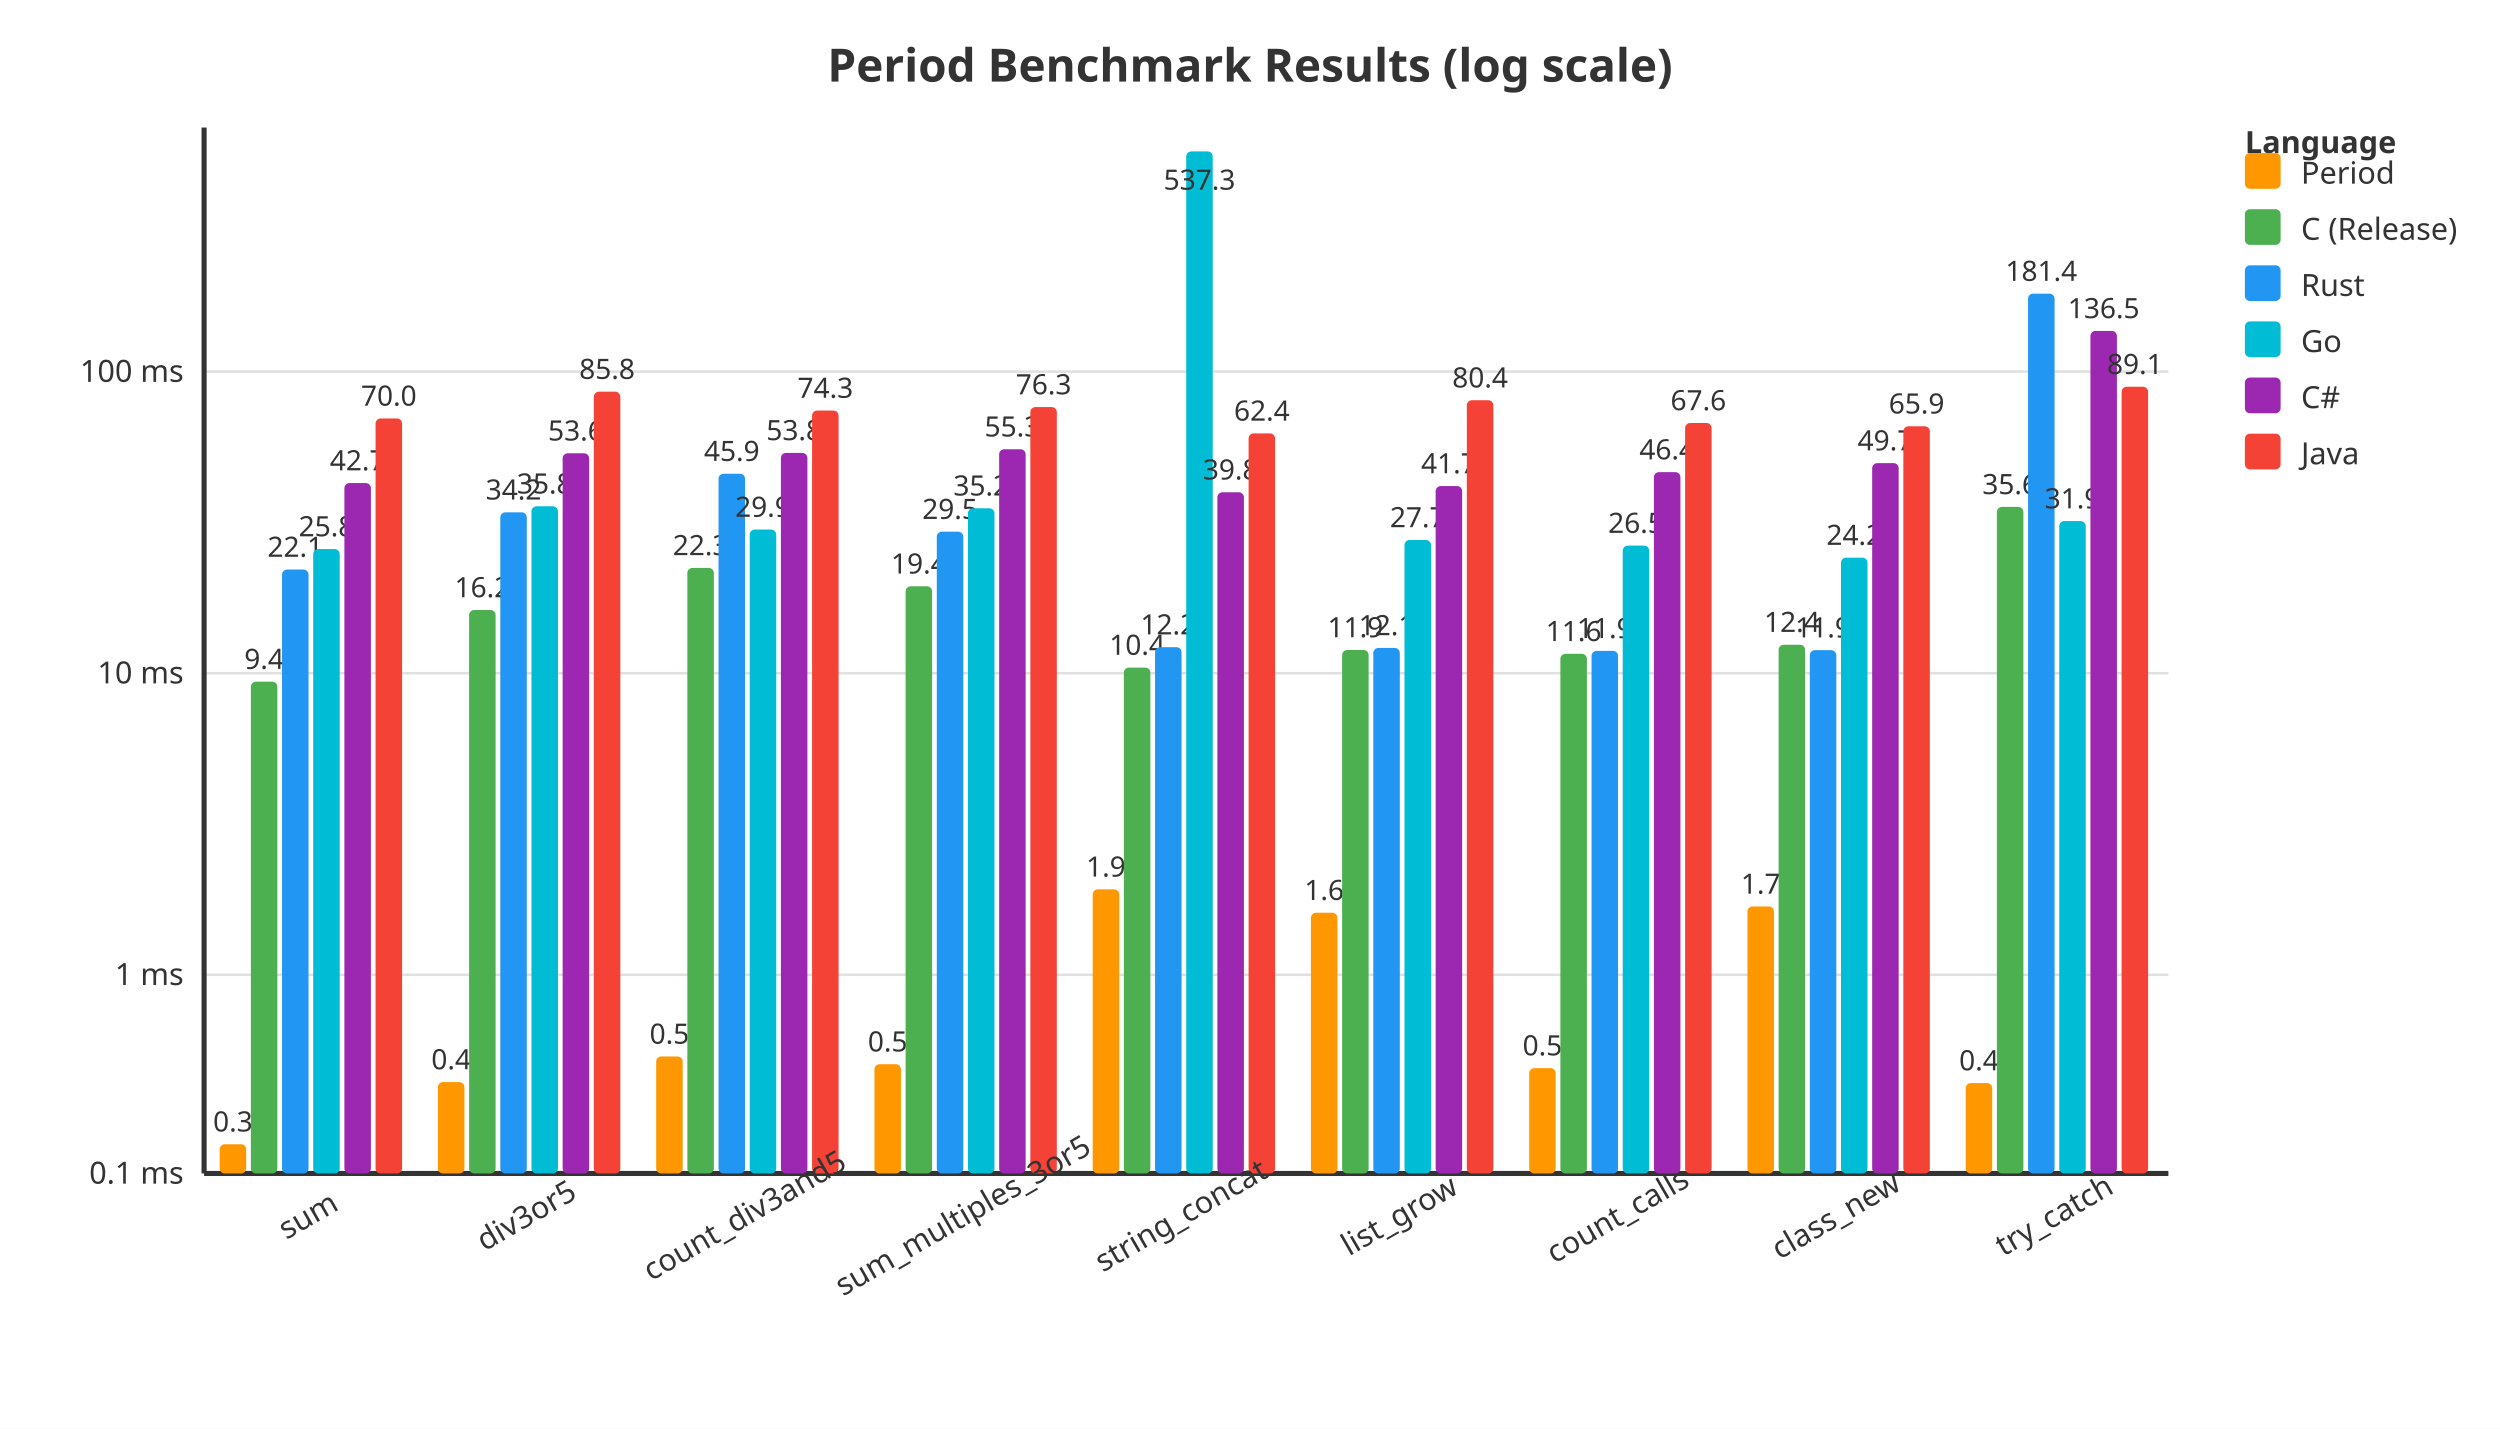
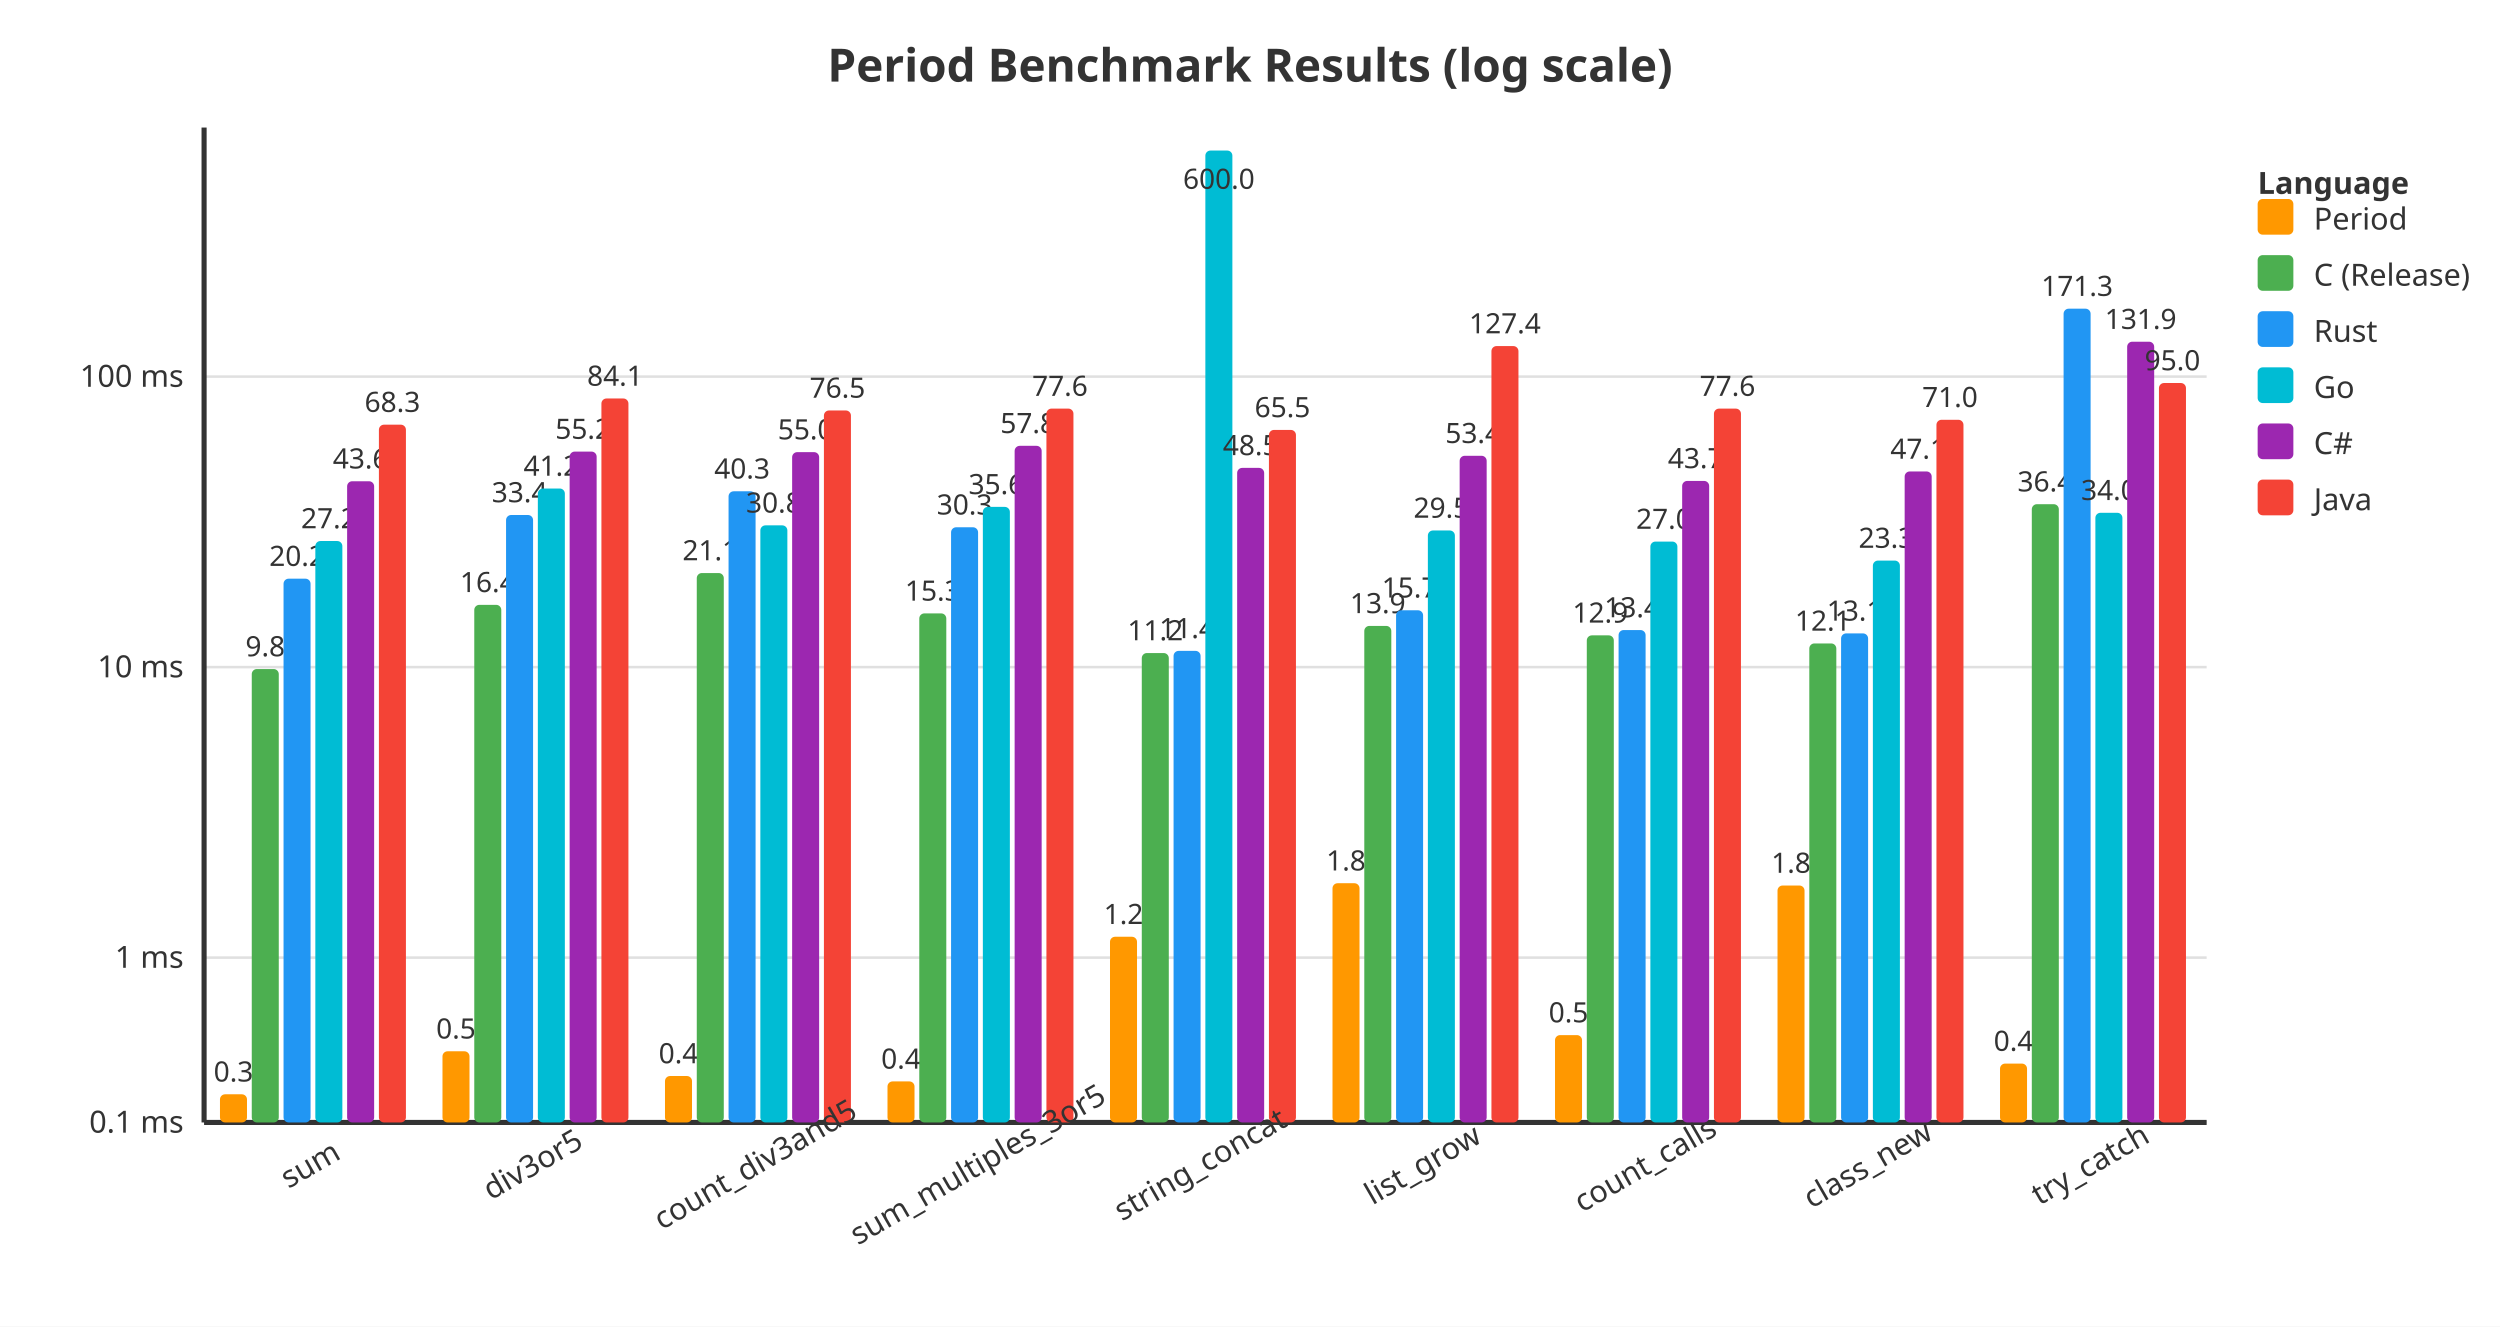
- <svg xmlns="http://www.w3.org/2000/svg" width="980" height="560" viewBox="0 0 980 560">
+ <svg xmlns="http://www.w3.org/2000/svg" width="980" height="520" viewBox="0 0 980 520">
  <style>
  text { font-family: sans-serif; font-size: 12px; fill: #333; }
  .title { font-size: 18px; font-weight: bold; }
  .axis { font-size: 12px; }
  .label { font-size: 11px; }
  .grid { stroke: #e0e0e0; stroke-width: 1; }
</style>
-   <rect width="980" height="560" fill="#ffffff" />
+   <rect width="980" height="520" fill="#ffffff" />
  <text x="490" y="32" text-anchor="middle" class="title">Period Benchmark Results (log scale)</text>
-   <line x1="80" y1="460.0" x2="850" y2="460.0" class="grid" />
-   <text x="72" y="464.0" text-anchor="end" class="axis">0.1 ms</text>
-   <line x1="80" y1="382.121" x2="850" y2="382.121" class="grid" />
-   <text x="72" y="386.121" text-anchor="end" class="axis">1 ms</text>
-   <line x1="80" y1="263.902" x2="850" y2="263.902" class="grid" />
-   <text x="72" y="267.902" text-anchor="end" class="axis">10 ms</text>
-   <line x1="80" y1="145.682" x2="850" y2="145.682" class="grid" />
-   <text x="72" y="149.682" text-anchor="end" class="axis">100 ms</text>
-   <line x1="80" y1="50" x2="80" y2="460" stroke="#333" stroke-width="2" />
-   <line x1="80" y1="460" x2="850" y2="460" stroke="#333" stroke-width="2" />
-   <rect x="86.111" y="448.543" width="10.389" height="11.457" fill="#ff9800" rx="2" />
-   <text x="91.306" y="443.543" text-anchor="middle" class="label">0.3</text>
-   <rect x="98.333" y="267.209" width="10.389" height="192.791" fill="#4caf50" rx="2" />
-   <text x="103.528" y="262.209" text-anchor="middle" class="label">9.4</text>
-   <rect x="110.556" y="223.269" width="10.389" height="236.731" fill="#2196f3" rx="2" />
-   <text x="115.75" y="218.269" text-anchor="middle" class="label">22.1</text>
-   <rect x="122.778" y="215.232" width="10.389" height="244.768" fill="#00bcd4" rx="2" />
-   <text x="127.972" y="210.232" text-anchor="middle" class="label">25.8</text>
-   <rect x="135.0" y="189.364" width="10.389" height="270.636" fill="#9c27b0" rx="2" />
-   <text x="140.194" y="184.364" text-anchor="middle" class="label">42.7</text>
-   <rect x="147.222" y="164.026" width="10.389" height="295.974" fill="#f44336" rx="2" />
-   <text x="152.417" y="159.026" text-anchor="middle" class="label">70.0</text>
-   <rect x="171.667" y="424.167" width="10.389" height="35.833" fill="#ff9800" rx="2" />
-   <text x="176.861" y="419.167" text-anchor="middle" class="label">0.4</text>
-   <rect x="183.889" y="239.12" width="10.389" height="220.88" fill="#4caf50" rx="2" />
-   <text x="189.083" y="234.12" text-anchor="middle" class="label">16.2</text>
-   <rect x="196.111" y="200.824" width="10.389" height="259.176" fill="#2196f3" rx="2" />
-   <text x="201.306" y="195.824" text-anchor="middle" class="label">34.2</text>
-   <rect x="208.333" y="198.469" width="10.389" height="261.531" fill="#00bcd4" rx="2" />
-   <text x="213.528" y="193.469" text-anchor="middle" class="label">35.8</text>
-   <rect x="220.556" y="177.69" width="10.389" height="282.31" fill="#9c27b0" rx="2" />
-   <text x="225.75" y="172.69" text-anchor="middle" class="label">53.6</text>
-   <rect x="232.778" y="153.539" width="10.389" height="306.461" fill="#f44336" rx="2" />
-   <text x="237.972" y="148.539" text-anchor="middle" class="label">85.8</text>
-   <rect x="257.222" y="414.133" width="10.389" height="45.867" fill="#ff9800" rx="2" />
-   <text x="262.417" y="409.133" text-anchor="middle" class="label">0.5</text>
-   <rect x="269.444" y="222.622" width="10.389" height="237.378" fill="#4caf50" rx="2" />
-   <text x="274.639" y="217.622" text-anchor="middle" class="label">22.3</text>
-   <rect x="281.667" y="185.698" width="10.389" height="274.302" fill="#2196f3" rx="2" />
-   <text x="286.861" y="180.698" text-anchor="middle" class="label">45.9</text>
-   <rect x="293.889" y="207.584" width="10.389" height="252.416" fill="#00bcd4" rx="2" />
-   <text x="299.083" y="202.584" text-anchor="middle" class="label">29.9</text>
-   <rect x="306.111" y="177.542" width="10.389" height="282.458" fill="#9c27b0" rx="2" />
-   <text x="311.306" y="172.542" text-anchor="middle" class="label">53.8</text>
-   <rect x="318.333" y="160.939" width="10.389" height="299.061" fill="#f44336" rx="2" />
-   <text x="323.528" y="155.939" text-anchor="middle" class="label">74.3</text>
-   <rect x="342.778" y="417.174" width="10.389" height="42.826" fill="#ff9800" rx="2" />
-   <text x="347.972" y="412.174" text-anchor="middle" class="label">0.5</text>
-   <rect x="355.0" y="229.825" width="10.389" height="230.175" fill="#4caf50" rx="2" />
-   <text x="360.194" y="224.825" text-anchor="middle" class="label">19.4</text>
-   <rect x="367.222" y="208.423" width="10.389" height="251.577" fill="#2196f3" rx="2" />
-   <text x="372.417" y="203.423" text-anchor="middle" class="label">29.5</text>
-   <rect x="379.444" y="199.247" width="10.389" height="260.753" fill="#00bcd4" rx="2" />
-   <text x="384.639" y="194.247" text-anchor="middle" class="label">35.2</text>
-   <rect x="391.667" y="176.106" width="10.389" height="283.894" fill="#9c27b0" rx="2" />
-   <text x="396.861" y="171.106" text-anchor="middle" class="label">55.3</text>
-   <rect x="403.889" y="159.567" width="10.389" height="300.433" fill="#f44336" rx="2" />
-   <text x="409.083" y="154.567" text-anchor="middle" class="label">76.3</text>
-   <rect x="428.333" y="348.623" width="10.389" height="111.377" fill="#ff9800" rx="2" />
-   <text x="433.528" y="343.623" text-anchor="middle" class="label">1.9</text>
-   <rect x="440.556" y="261.687" width="10.389" height="198.313" fill="#4caf50" rx="2" />
-   <text x="445.75" y="256.687" text-anchor="middle" class="label">10.4</text>
-   <rect x="452.778" y="253.696" width="10.389" height="206.304" fill="#2196f3" rx="2" />
-   <text x="457.972" y="248.696" text-anchor="middle" class="label">12.2</text>
-   <rect x="465.0" y="59.361" width="10.389" height="400.639" fill="#00bcd4" rx="2" />
-   <text x="470.194" y="74.361" text-anchor="middle" class="label">537.3</text>
-   <rect x="477.222" y="192.967" width="10.389" height="267.033" fill="#9c27b0" rx="2" />
-   <text x="482.417" y="187.967" text-anchor="middle" class="label">39.8</text>
-   <rect x="489.444" y="169.891" width="10.389" height="290.109" fill="#f44336" rx="2" />
-   <text x="494.639" y="164.891" text-anchor="middle" class="label">62.4</text>
-   <rect x="513.889" y="357.793" width="10.389" height="102.207" fill="#ff9800" rx="2" />
-   <text x="519.083" y="352.793" text-anchor="middle" class="label">1.6</text>
-   <rect x="526.111" y="254.801" width="10.389" height="205.199" fill="#4caf50" rx="2" />
-   <text x="531.306" y="249.801" text-anchor="middle" class="label">11.9</text>
-   <rect x="538.333" y="253.993" width="10.389" height="206.007" fill="#2196f3" rx="2" />
-   <text x="543.528" y="248.993" text-anchor="middle" class="label">12.1</text>
-   <rect x="550.556" y="211.674" width="10.389" height="248.326" fill="#00bcd4" rx="2" />
-   <text x="555.75" y="206.674" text-anchor="middle" class="label">27.7</text>
-   <rect x="562.778" y="190.534" width="10.389" height="269.466" fill="#9c27b0" rx="2" />
-   <text x="567.972" y="185.534" text-anchor="middle" class="label">41.7</text>
-   <rect x="575.0" y="156.887" width="10.389" height="303.113" fill="#f44336" rx="2" />
-   <text x="580.194" y="151.887" text-anchor="middle" class="label">80.4</text>
-   <rect x="599.444" y="418.704" width="10.389" height="41.296" fill="#ff9800" rx="2" />
-   <text x="604.639" y="413.704" text-anchor="middle" class="label">0.5</text>
-   <rect x="611.667" y="256.299" width="10.389" height="203.701" fill="#4caf50" rx="2" />
-   <text x="616.861" y="251.299" text-anchor="middle" class="label">11.6</text>
-   <rect x="623.889" y="255.13" width="10.389" height="204.87" fill="#2196f3" rx="2" />
-   <text x="629.083" y="250.13" text-anchor="middle" class="label">11.9</text>
-   <rect x="636.111" y="213.887" width="10.389" height="246.113" fill="#00bcd4" rx="2" />
-   <text x="641.306" y="208.887" text-anchor="middle" class="label">26.5</text>
-   <rect x="648.333" y="185.078" width="10.389" height="274.922" fill="#9c27b0" rx="2" />
-   <text x="653.528" y="180.078" text-anchor="middle" class="label">46.4</text>
-   <rect x="660.556" y="165.809" width="10.389" height="294.191" fill="#f44336" rx="2" />
-   <text x="665.75" y="160.809" text-anchor="middle" class="label">67.6</text>
-   <rect x="685.0" y="355.326" width="10.389" height="104.674" fill="#ff9800" rx="2" />
-   <text x="690.194" y="350.326" text-anchor="middle" class="label">1.7</text>
-   <rect x="697.222" y="252.728" width="10.389" height="207.272" fill="#4caf50" rx="2" />
-   <text x="702.417" y="247.728" text-anchor="middle" class="label">12.4</text>
-   <rect x="709.444" y="254.864" width="10.389" height="205.136" fill="#2196f3" rx="2" />
-   <text x="714.639" y="249.864" text-anchor="middle" class="label">11.9</text>
-   <rect x="721.667" y="218.595" width="10.389" height="241.405" fill="#00bcd4" rx="2" />
-   <text x="726.861" y="213.595" text-anchor="middle" class="label">24.2</text>
-   <rect x="733.889" y="181.544" width="10.389" height="278.456" fill="#9c27b0" rx="2" />
-   <text x="739.083" y="176.544" text-anchor="middle" class="label">49.7</text>
-   <rect x="746.111" y="167.102" width="10.389" height="292.898" fill="#f44336" rx="2" />
-   <text x="751.306" y="162.102" text-anchor="middle" class="label">65.9</text>
-   <rect x="770.556" y="424.561" width="10.389" height="35.439" fill="#ff9800" rx="2" />
-   <text x="775.75" y="419.561" text-anchor="middle" class="label">0.4</text>
-   <rect x="782.778" y="198.7" width="10.389" height="261.3" fill="#4caf50" rx="2" />
-   <text x="787.972" y="193.7" text-anchor="middle" class="label">35.6</text>
-   <rect x="795.0" y="115.108" width="10.389" height="344.892" fill="#2196f3" rx="2" />
-   <text x="800.194" y="110.108" text-anchor="middle" class="label">181.4</text>
-   <rect x="807.222" y="204.266" width="10.389" height="255.734" fill="#00bcd4" rx="2" />
-   <text x="812.417" y="199.266" text-anchor="middle" class="label">31.9</text>
-   <rect x="819.444" y="129.72" width="10.389" height="330.28" fill="#9c27b0" rx="2" />
-   <text x="824.639" y="124.72" text-anchor="middle" class="label">136.5</text>
-   <rect x="831.667" y="151.606" width="10.389" height="308.394" fill="#f44336" rx="2" />
-   <text x="836.861" y="146.606" text-anchor="middle" class="label">89.1</text>
-   <text x="122.778" y="480" text-anchor="middle" transform="rotate(-30 122.7778 480)" class="axis">sum</text>
-   <text x="208.333" y="480" text-anchor="middle" transform="rotate(-30 208.3333 480)" class="axis">div3or5</text>
-   <text x="293.889" y="480" text-anchor="middle" transform="rotate(-30 293.8889 480)" class="axis">count_div3and5</text>
-   <text x="379.444" y="480" text-anchor="middle" transform="rotate(-30 379.4444 480)" class="axis">sum_multiples_3or5</text>
-   <text x="465.0" y="480" text-anchor="middle" transform="rotate(-30 465.0 480)" class="axis">string_concat</text>
-   <text x="550.556" y="480" text-anchor="middle" transform="rotate(-30 550.5556 480)" class="axis">list_grow</text>
-   <text x="636.111" y="480" text-anchor="middle" transform="rotate(-30 636.1111 480)" class="axis">count_calls</text>
-   <text x="721.667" y="480" text-anchor="middle" transform="rotate(-30 721.6667 480)" class="axis">class_new</text>
-   <text x="807.222" y="480" text-anchor="middle" transform="rotate(-30 807.2222 480)" class="axis">try_catch</text>
-   <text x="880" y="60" class="axis" font-weight="bold">Language</text>
-   <rect x="880" y="60" width="14" height="14" fill="#ff9800" rx="2" />
-   <text x="902" y="72" class="axis">Period</text>
-   <rect x="880" y="82" width="14" height="14" fill="#4caf50" rx="2" />
-   <text x="902" y="94" class="axis">C (Release)</text>
-   <rect x="880" y="104" width="14" height="14" fill="#2196f3" rx="2" />
-   <text x="902" y="116" class="axis">Rust</text>
-   <rect x="880" y="126" width="14" height="14" fill="#00bcd4" rx="2" />
-   <text x="902" y="138" class="axis">Go</text>
-   <rect x="880" y="148" width="14" height="14" fill="#9c27b0" rx="2" />
-   <text x="902" y="160" class="axis">C#</text>
-   <rect x="880" y="170" width="14" height="14" fill="#f44336" rx="2" />
-   <text x="902" y="182" class="axis">Java</text>
+   <line x1="80" y1="440.0" x2="865" y2="440.0" class="grid" />
+   <text x="72" y="444.0" text-anchor="end" class="axis">0.1 ms</text>
+   <line x1="80" y1="375.384" x2="865" y2="375.384" class="grid" />
+   <text x="72" y="379.384" text-anchor="end" class="axis">1 ms</text>
+   <line x1="80" y1="261.506" x2="865" y2="261.506" class="grid" />
+   <text x="72" y="265.506" text-anchor="end" class="axis">10 ms</text>
+   <line x1="80" y1="147.628" x2="865" y2="147.628" class="grid" />
+   <text x="72" y="151.628" text-anchor="end" class="axis">100 ms</text>
+   <line x1="80" y1="50" x2="80" y2="440" stroke="#333" stroke-width="2" />
+   <line x1="80" y1="440" x2="865" y2="440" stroke="#333" stroke-width="2" />
+   <rect x="86.23" y="428.964" width="10.591" height="11.036" fill="#ff9800" rx="2" />
+   <text x="91.526" y="423.964" text-anchor="middle" class="label">0.3</text>
+   <rect x="98.69" y="262.262" width="10.591" height="177.738" fill="#4caf50" rx="2" />
+   <text x="103.986" y="257.262" text-anchor="middle" class="label">9.8</text>
+   <rect x="111.151" y="226.842" width="10.591" height="213.158" fill="#2196f3" rx="2" />
+   <text x="116.446" y="221.842" text-anchor="middle" class="label">20.2</text>
+   <rect x="123.611" y="212.083" width="10.591" height="227.917" fill="#00bcd4" rx="2" />
+   <text x="128.907" y="207.083" text-anchor="middle" class="label">27.2</text>
+   <rect x="136.071" y="188.647" width="10.591" height="251.353" fill="#9c27b0" rx="2" />
+   <text x="141.367" y="183.647" text-anchor="middle" class="label">43.6</text>
+   <rect x="148.532" y="166.472" width="10.591" height="273.528" fill="#f44336" rx="2" />
+   <text x="153.827" y="161.472" text-anchor="middle" class="label">68.3</text>
+   <rect x="173.452" y="412.106" width="10.591" height="27.894" fill="#ff9800" rx="2" />
+   <text x="178.748" y="407.106" text-anchor="middle" class="label">0.5</text>
+   <rect x="185.913" y="237.099" width="10.591" height="202.901" fill="#4caf50" rx="2" />
+   <text x="191.208" y="232.099" text-anchor="middle" class="label">16.4</text>
+   <rect x="198.373" y="201.878" width="10.591" height="238.122" fill="#2196f3" rx="2" />
+   <text x="203.669" y="196.878" text-anchor="middle" class="label">33.4</text>
+   <rect x="210.833" y="191.493" width="10.591" height="248.507" fill="#00bcd4" rx="2" />
+   <text x="216.129" y="186.493" text-anchor="middle" class="label">41.2</text>
+   <rect x="223.294" y="177.025" width="10.591" height="262.975" fill="#9c27b0" rx="2" />
+   <text x="228.589" y="172.025" text-anchor="middle" class="label">55.2</text>
+   <rect x="235.754" y="156.206" width="10.591" height="283.794" fill="#f44336" rx="2" />
+   <text x="241.05" y="151.206" text-anchor="middle" class="label">84.1</text>
+   <rect x="260.675" y="421.798" width="10.591" height="18.202" fill="#ff9800" rx="2" />
+   <text x="265.97" y="416.798" text-anchor="middle" class="label">0.4</text>
+   <rect x="273.135" y="224.631" width="10.591" height="215.369" fill="#4caf50" rx="2" />
+   <text x="278.431" y="219.631" text-anchor="middle" class="label">21.1</text>
+   <rect x="285.595" y="192.588" width="10.591" height="247.412" fill="#2196f3" rx="2" />
+   <text x="290.891" y="187.588" text-anchor="middle" class="label">40.3</text>
+   <rect x="298.056" y="205.941" width="10.591" height="234.059" fill="#00bcd4" rx="2" />
+   <text x="303.351" y="200.941" text-anchor="middle" class="label">30.8</text>
+   <rect x="310.516" y="177.236" width="10.591" height="262.764" fill="#9c27b0" rx="2" />
+   <text x="315.812" y="172.236" text-anchor="middle" class="label">55.0</text>
+   <rect x="322.976" y="160.905" width="10.591" height="279.095" fill="#f44336" rx="2" />
+   <text x="328.272" y="155.905" text-anchor="middle" class="label">76.5</text>
+   <rect x="347.897" y="423.917" width="10.591" height="16.083" fill="#ff9800" rx="2" />
+   <text x="353.192" y="418.917" text-anchor="middle" class="label">0.4</text>
+   <rect x="360.357" y="240.45" width="10.591" height="199.55" fill="#4caf50" rx="2" />
+   <text x="365.653" y="235.45" text-anchor="middle" class="label">15.3</text>
+   <rect x="372.817" y="206.689" width="10.591" height="233.311" fill="#2196f3" rx="2" />
+   <text x="378.113" y="201.689" text-anchor="middle" class="label">30.3</text>
+   <rect x="385.278" y="198.7" width="10.591" height="241.3" fill="#00bcd4" rx="2" />
+   <text x="390.573" y="193.7" text-anchor="middle" class="label">35.6</text>
+   <rect x="397.738" y="174.766" width="10.591" height="265.234" fill="#9c27b0" rx="2" />
+   <text x="403.034" y="169.766" text-anchor="middle" class="label">57.8</text>
+   <rect x="410.198" y="160.17" width="10.591" height="279.83" fill="#f44336" rx="2" />
+   <text x="415.494" y="155.17" text-anchor="middle" class="label">77.6</text>
+   <rect x="435.119" y="367.207" width="10.591" height="72.793" fill="#ff9800" rx="2" />
+   <text x="440.415" y="362.207" text-anchor="middle" class="label">1.2</text>
+   <rect x="447.579" y="255.995" width="10.591" height="184.005" fill="#4caf50" rx="2" />
+   <text x="452.875" y="250.995" text-anchor="middle" class="label">11.2</text>
+   <rect x="460.04" y="255.142" width="10.591" height="184.858" fill="#2196f3" rx="2" />
+   <text x="465.335" y="250.142" text-anchor="middle" class="label">11.4</text>
+   <rect x="472.5" y="59.017" width="10.591" height="380.983" fill="#00bcd4" rx="2" />
+   <text x="477.796" y="74.017" text-anchor="middle" class="label">600.0</text>
+   <rect x="484.96" y="183.413" width="10.591" height="256.587" fill="#9c27b0" rx="2" />
+   <text x="490.256" y="178.413" text-anchor="middle" class="label">48.5</text>
+   <rect x="497.421" y="168.526" width="10.591" height="271.474" fill="#f44336" rx="2" />
+   <text x="502.716" y="163.526" text-anchor="middle" class="label">65.5</text>
+   <rect x="522.341" y="346.226" width="10.591" height="93.774" fill="#ff9800" rx="2" />
+   <text x="527.637" y="341.226" text-anchor="middle" class="label">1.8</text>
+   <rect x="534.802" y="245.356" width="10.591" height="194.644" fill="#4caf50" rx="2" />
+   <text x="540.097" y="240.356" text-anchor="middle" class="label">13.9</text>
+   <rect x="547.262" y="239.226" width="10.591" height="200.774" fill="#2196f3" rx="2" />
+   <text x="552.558" y="234.226" text-anchor="middle" class="label">15.7</text>
+   <rect x="559.722" y="207.948" width="10.591" height="232.052" fill="#00bcd4" rx="2" />
+   <text x="565.018" y="202.948" text-anchor="middle" class="label">29.5</text>
+   <rect x="572.183" y="178.668" width="10.591" height="261.332" fill="#9c27b0" rx="2" />
+   <text x="577.478" y="173.668" text-anchor="middle" class="label">53.4</text>
+   <rect x="584.643" y="135.663" width="10.591" height="304.337" fill="#f44336" rx="2" />
+   <text x="589.938" y="130.663" text-anchor="middle" class="label">127.4</text>
+   <rect x="609.563" y="405.761" width="10.591" height="34.239" fill="#ff9800" rx="2" />
+   <text x="614.859" y="400.761" text-anchor="middle" class="label">0.5</text>
+   <rect x="622.024" y="249.061" width="10.591" height="190.939" fill="#4caf50" rx="2" />
+   <text x="627.319" y="244.061" text-anchor="middle" class="label">12.9</text>
+   <rect x="634.484" y="246.978" width="10.591" height="193.022" fill="#2196f3" rx="2" />
+   <text x="639.78" y="241.978" text-anchor="middle" class="label">13.4</text>
+   <rect x="646.944" y="212.296" width="10.591" height="227.704" fill="#00bcd4" rx="2" />
+   <text x="652.24" y="207.296" text-anchor="middle" class="label">27.0</text>
+   <rect x="659.405" y="188.52" width="10.591" height="251.48" fill="#9c27b0" rx="2" />
+   <text x="664.7" y="183.52" text-anchor="middle" class="label">43.7</text>
+   <rect x="671.865" y="160.178" width="10.591" height="279.822" fill="#f44336" rx="2" />
+   <text x="677.161" y="155.178" text-anchor="middle" class="label">77.6</text>
+   <rect x="696.786" y="347.126" width="10.591" height="92.874" fill="#ff9800" rx="2" />
+   <text x="702.081" y="342.126" text-anchor="middle" class="label">1.8</text>
+   <rect x="709.246" y="252.228" width="10.591" height="187.772" fill="#4caf50" rx="2" />
+   <text x="714.542" y="247.228" text-anchor="middle" class="label">12.1</text>
+   <rect x="721.706" y="248.293" width="10.591" height="191.707" fill="#2196f3" rx="2" />
+   <text x="727.002" y="243.293" text-anchor="middle" class="label">13.1</text>
+   <rect x="734.167" y="219.75" width="10.591" height="220.25" fill="#00bcd4" rx="2" />
+   <text x="739.462" y="214.75" text-anchor="middle" class="label">23.3</text>
+   <rect x="746.627" y="184.812" width="10.591" height="255.188" fill="#9c27b0" rx="2" />
+   <text x="751.923" y="179.812" text-anchor="middle" class="label">47.1</text>
+   <rect x="759.087" y="164.552" width="10.591" height="275.448" fill="#f44336" rx="2" />
+   <text x="764.383" y="159.552" text-anchor="middle" class="label">71.0</text>
+   <rect x="784.008" y="416.929" width="10.591" height="23.071" fill="#ff9800" rx="2" />
+   <text x="789.304" y="411.929" text-anchor="middle" class="label">0.4</text>
+   <rect x="796.468" y="197.642" width="10.591" height="242.358" fill="#4caf50" rx="2" />
+   <text x="801.764" y="192.642" text-anchor="middle" class="label">36.4</text>
+   <rect x="808.929" y="121.006" width="10.591" height="318.994" fill="#2196f3" rx="2" />
+   <text x="814.224" y="116.006" text-anchor="middle" class="label">171.3</text>
+   <rect x="821.389" y="201.015" width="10.591" height="238.985" fill="#00bcd4" rx="2" />
+   <text x="826.685" y="196.015" text-anchor="middle" class="label">34.0</text>
+   <rect x="833.849" y="133.949" width="10.591" height="306.051" fill="#9c27b0" rx="2" />
+   <text x="839.145" y="128.949" text-anchor="middle" class="label">131.9</text>
+   <rect x="846.31" y="150.141" width="10.591" height="289.859" fill="#f44336" rx="2" />
+   <text x="851.605" y="145.141" text-anchor="middle" class="label">95.0</text>
+   <text x="123.611" y="460" text-anchor="middle" transform="rotate(-30 123.6111 460)" class="axis">sum</text>
+   <text x="210.833" y="460" text-anchor="middle" transform="rotate(-30 210.8333 460)" class="axis">div3or5</text>
+   <text x="298.056" y="460" text-anchor="middle" transform="rotate(-30 298.0556 460)" class="axis">count_div3and5</text>
+   <text x="385.278" y="460" text-anchor="middle" transform="rotate(-30 385.2778 460)" class="axis">sum_multiples_3or5</text>
+   <text x="472.5" y="460" text-anchor="middle" transform="rotate(-30 472.5 460)" class="axis">string_concat</text>
+   <text x="559.722" y="460" text-anchor="middle" transform="rotate(-30 559.7222 460)" class="axis">list_grow</text>
+   <text x="646.944" y="460" text-anchor="middle" transform="rotate(-30 646.9444 460)" class="axis">count_calls</text>
+   <text x="734.167" y="460" text-anchor="middle" transform="rotate(-30 734.1667 460)" class="axis">class_new</text>
+   <text x="821.389" y="460" text-anchor="middle" transform="rotate(-30 821.3889 460)" class="axis">try_catch</text>
+   <text x="885" y="76" class="axis" font-weight="bold">Language</text>
+   <rect x="885" y="78" width="14" height="14" fill="#ff9800" rx="2" />
+   <text x="907" y="90" class="axis">Period</text>
+   <rect x="885" y="100" width="14" height="14" fill="#4caf50" rx="2" />
+   <text x="907" y="112" class="axis">C (Release)</text>
+   <rect x="885" y="122" width="14" height="14" fill="#2196f3" rx="2" />
+   <text x="907" y="134" class="axis">Rust</text>
+   <rect x="885" y="144" width="14" height="14" fill="#00bcd4" rx="2" />
+   <text x="907" y="156" class="axis">Go</text>
+   <rect x="885" y="166" width="14" height="14" fill="#9c27b0" rx="2" />
+   <text x="907" y="178" class="axis">C#</text>
+   <rect x="885" y="188" width="14" height="14" fill="#f44336" rx="2" />
+   <text x="907" y="200" class="axis">Java</text>
</svg>
